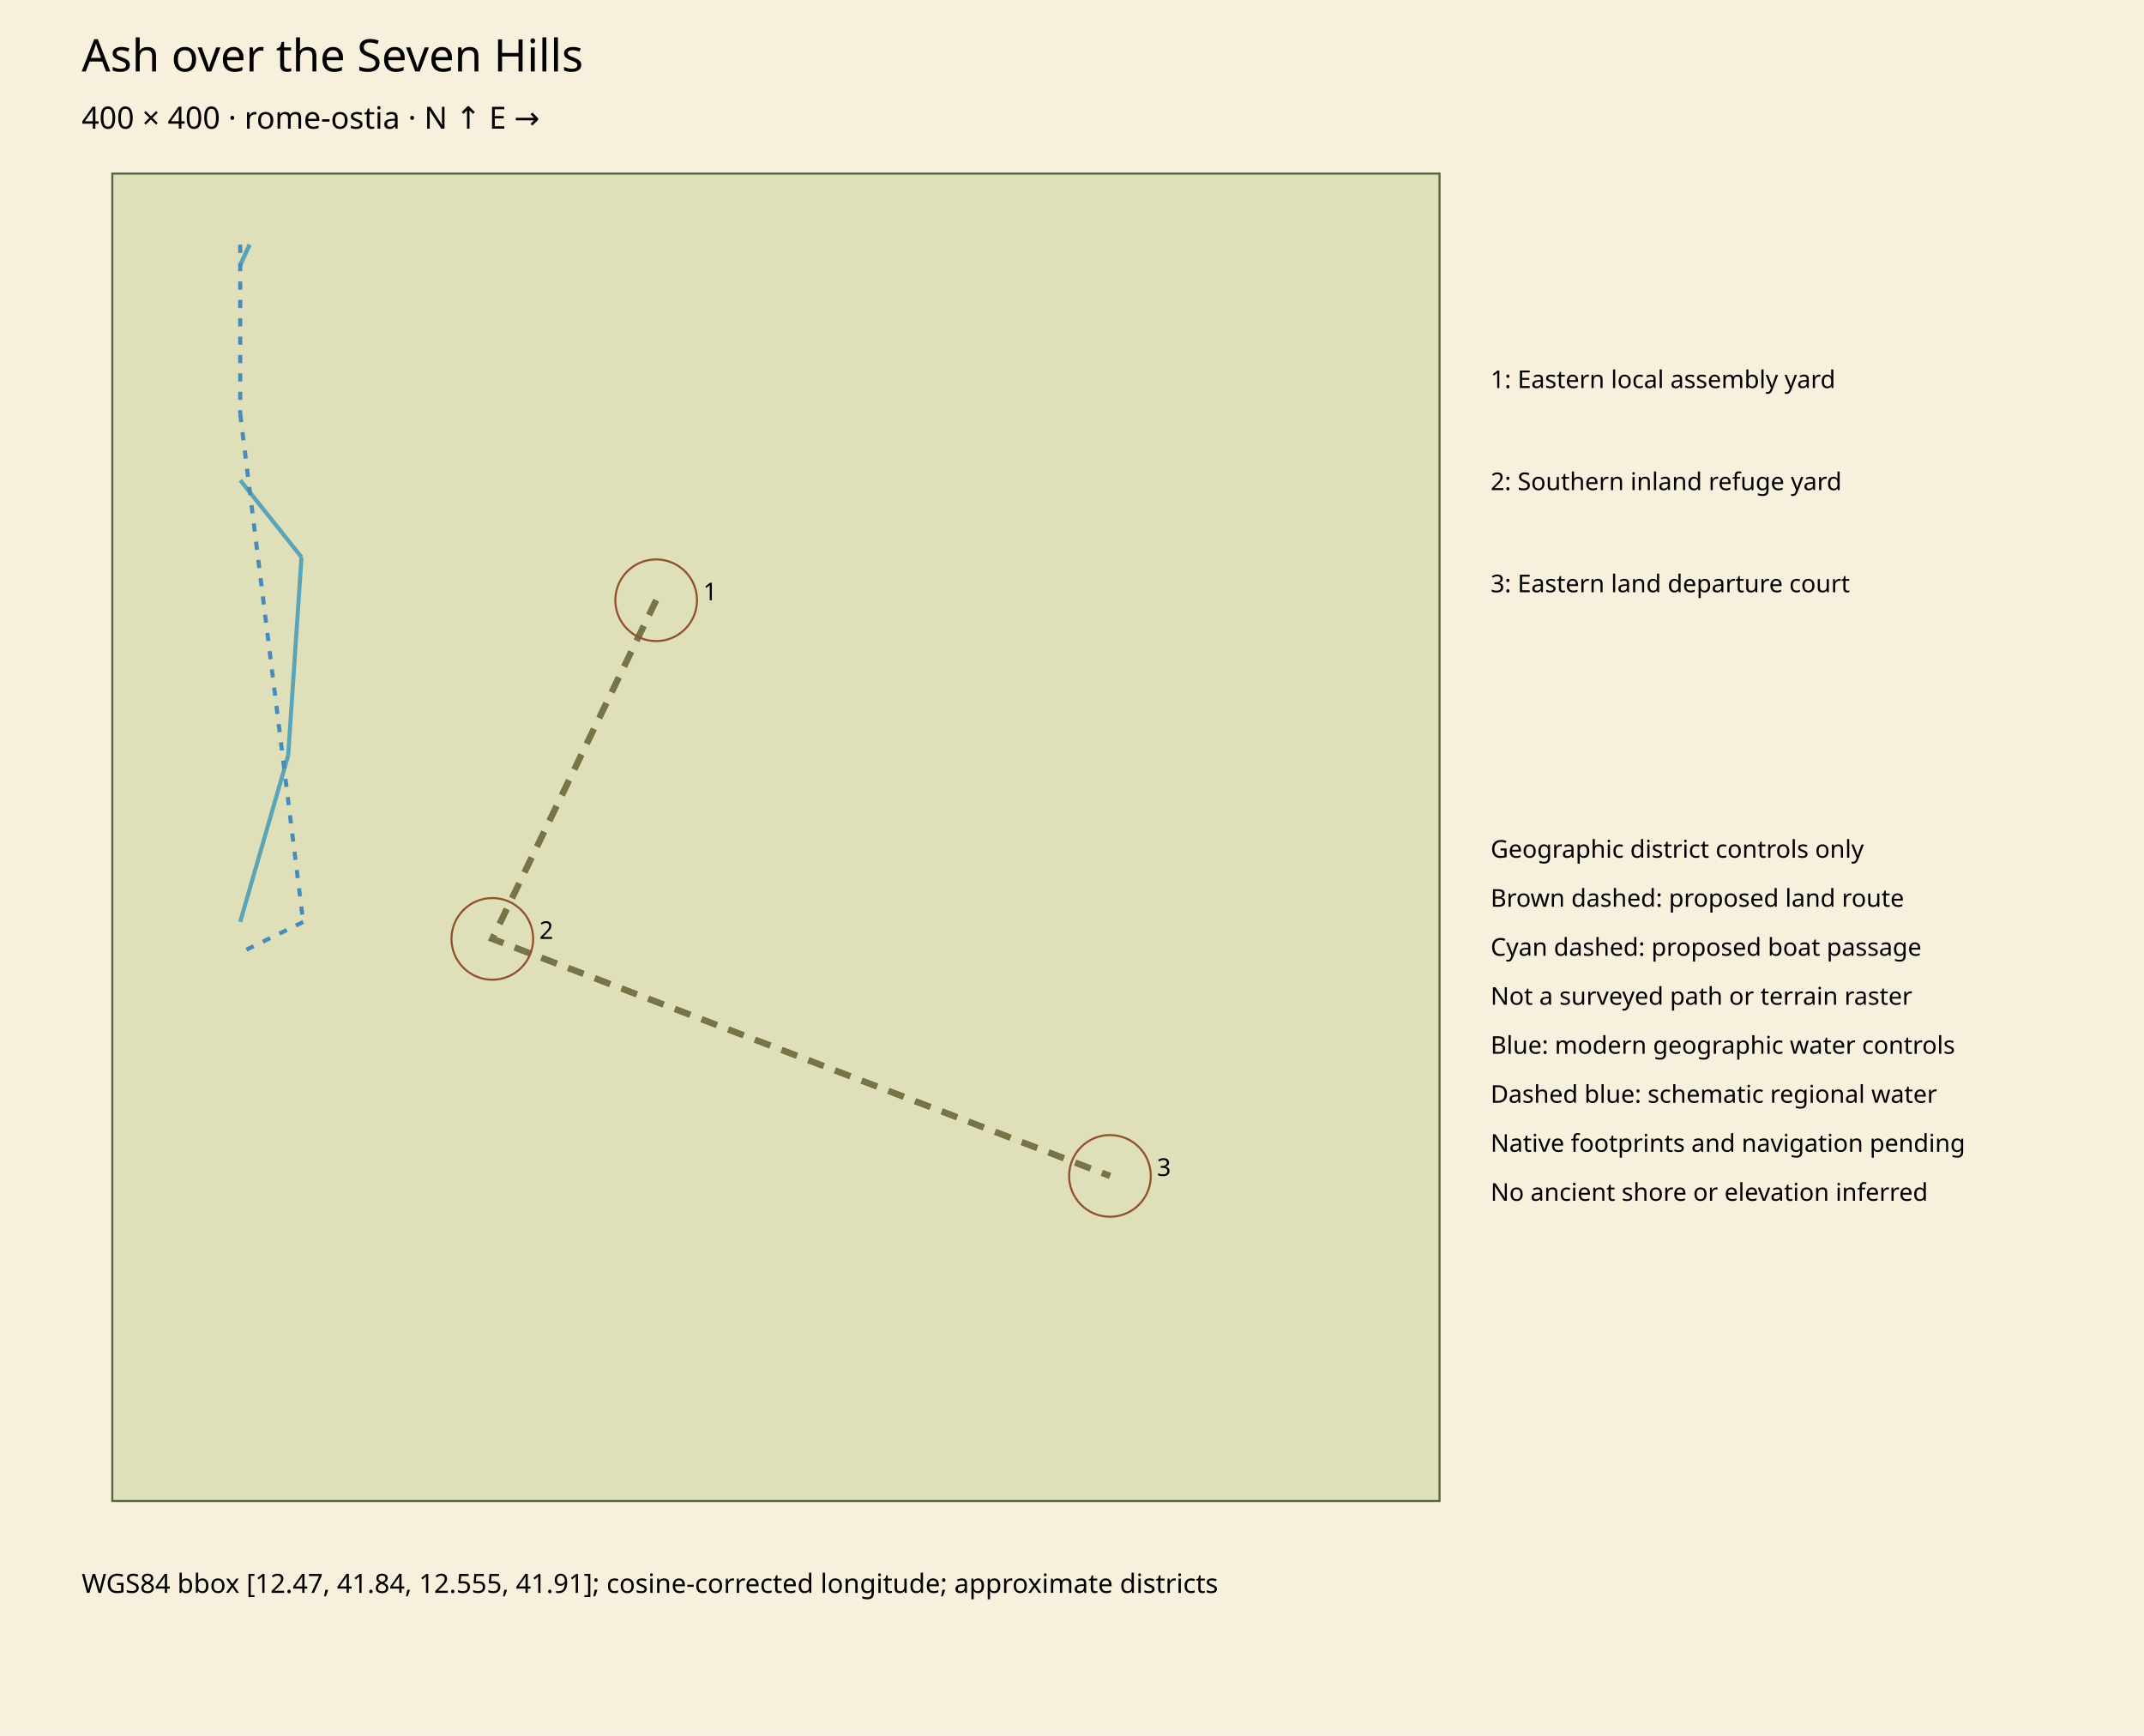
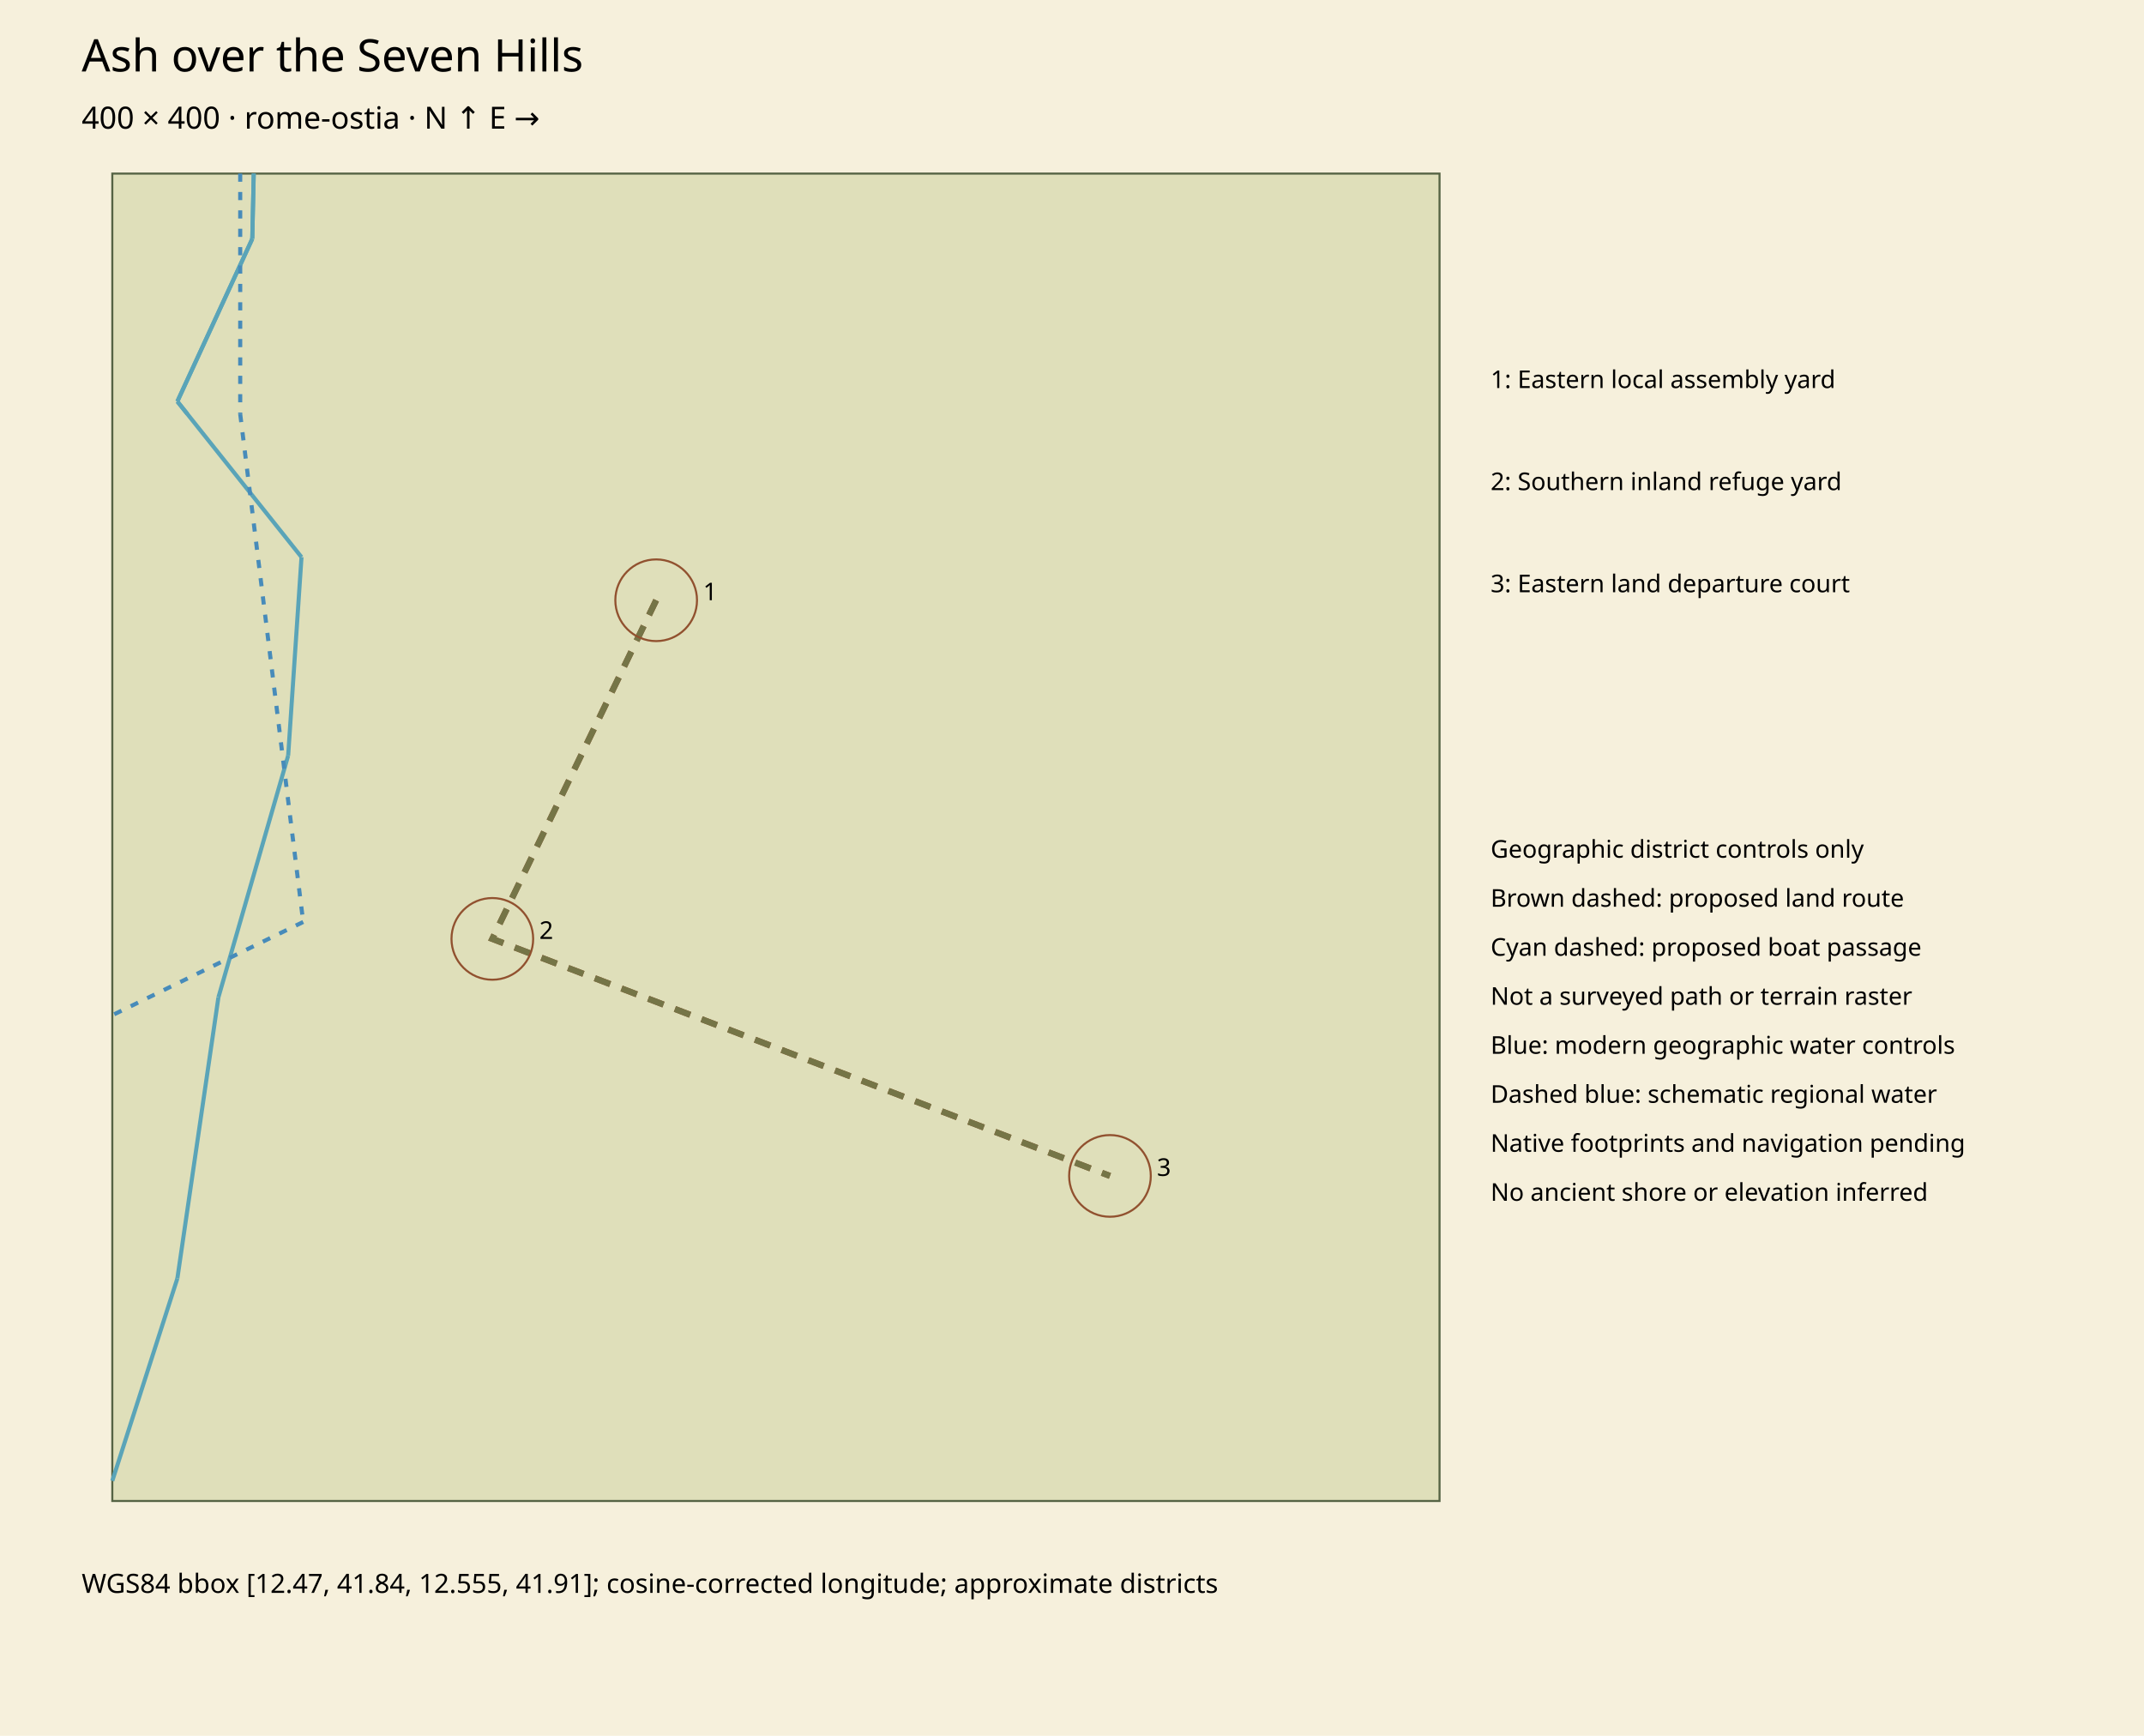
<svg xmlns="http://www.w3.org/2000/svg" viewBox="0 0 1050 850" role="img" aria-label="Ash over the Seven Hills geographic districts">
  <rect width="1050" height="850" fill="#f6f0dc" />
  <rect x="55" y="85" width="650" height="650" fill="#dfdfba" stroke="#556344" />
  <text x="40" y="35" font-family="sans-serif" font-size="22">Ash over the Seven Hills</text>
  <text x="40" y="63" font-family="sans-serif" font-size="15">400 × 400 · rome-ostia · N ↑ E →</text>
-   <polyline points="122.23,119.83 117.64,129.80" fill="none" stroke="#5aa4b8" stroke-width="2" />
-   <polyline points="122.23,119.83 117.64,129.80" fill="none" stroke="#5aa4b8" stroke-width="2" />
-   <polyline points="117.64,235.15 147.66,272.82" fill="none" stroke="#5aa4b8" stroke-width="2" />
+   <polyline points="124.27,85.00 123.55,116.95" fill="none" stroke="#5aa4b8" stroke-width="2" />
+   <polyline points="123.55,116.95 86.86,196.58" fill="none" stroke="#5aa4b8" stroke-width="2" />
+   <polyline points="86.86,196.58 91.78,202.73" fill="none" stroke="#5aa4b8" stroke-width="2" />
+   <polyline points="124.27,85.00 123.55,116.95" fill="none" stroke="#5aa4b8" stroke-width="2" />
+   <polyline points="123.55,116.95 86.86,196.58" fill="none" stroke="#5aa4b8" stroke-width="2" />
+   <polyline points="86.86,196.58 147.66,272.82" fill="none" stroke="#5aa4b8" stroke-width="2" />
  <polyline points="147.66,272.82 141.13,369.97" fill="none" stroke="#5aa4b8" stroke-width="2" />
-   <polyline points="141.13,369.97 117.64,451.41" fill="none" stroke="#5aa4b8" stroke-width="2" />
-   <polyline data-control="schematic-water" points="117.64,119.83 117.64,202.73" fill="none" stroke="#478bba" stroke-width="2" stroke-dasharray="4 5" />
+   <polyline points="141.13,369.97 106.97,488.37" fill="none" stroke="#5aa4b8" stroke-width="2" />
+   <polyline points="106.97,488.37 86.86,626.03" fill="none" stroke="#5aa4b8" stroke-width="2" />
+   <polyline points="86.86,626.03 55.00,725.16" fill="none" stroke="#5aa4b8" stroke-width="2" />
+   <polyline data-control="schematic-water" points="117.64,85.00 117.64,202.73" fill="none" stroke="#478bba" stroke-width="2" stroke-dasharray="4 5" />
  <polyline data-control="schematic-water" points="117.64,202.73 148.49,451.46" fill="none" stroke="#478bba" stroke-width="2" stroke-dasharray="4 5" />
-   <polyline data-control="schematic-water" points="148.49,451.46 117.64,466.53" fill="none" stroke="#478bba" stroke-width="2" stroke-dasharray="4 5" />
+   <polyline data-control="schematic-water" points="148.49,451.46 55.00,497.12" fill="none" stroke="#478bba" stroke-width="2" stroke-dasharray="4 5" />
  <polyline data-corridor="main" points="321.35,293.93 241.11,459.75 543.59,575.82" fill="none" stroke="#91512f" stroke-width="3" stroke-dasharray="8 6" />
  <polyline data-corridor="relief" points="321.35,293.93 241.11,459.75 543.59,575.82" fill="none" stroke="#757547" stroke-width="3" stroke-dasharray="8 6" />
  <circle cx="321.35" cy="293.93" r="20" fill="none" stroke="#91512f" />
  <text x="344.35" y="293.93" font-family="sans-serif">1</text>
  <text x="730" y="190" font-family="sans-serif" font-size="12">1: Eastern local assembly yard</text>
  <circle cx="241.11" cy="459.75" r="20" fill="none" stroke="#91512f" />
  <text x="264.11" y="459.75" font-family="sans-serif">2</text>
  <text x="730" y="240" font-family="sans-serif" font-size="12">2: Southern inland refuge yard</text>
  <circle cx="543.59" cy="575.82" r="20" fill="none" stroke="#91512f" />
  <text x="566.59" y="575.82" font-family="sans-serif">3</text>
  <text x="730" y="290" font-family="sans-serif" font-size="12">3: Eastern land departure court</text>
  <text x="730" y="420" font-family="sans-serif" font-size="12">Geographic district controls only</text>
  <text x="730" y="444" font-family="sans-serif" font-size="12">Brown dashed: proposed land route</text>
  <text x="730" y="468" font-family="sans-serif" font-size="12">Cyan dashed: proposed boat passage</text>
  <text x="730" y="492" font-family="sans-serif" font-size="12">Not a surveyed path or terrain raster</text>
  <text x="730" y="516" font-family="sans-serif" font-size="12">Blue: modern geographic water controls</text>
  <text x="730" y="540" font-family="sans-serif" font-size="12">Dashed blue: schematic regional water</text>
  <text x="730" y="564" font-family="sans-serif" font-size="12">Native footprints and navigation pending</text>
  <text x="730" y="588" font-family="sans-serif" font-size="12">No ancient shore or elevation inferred</text>
  <text x="40" y="780" font-family="sans-serif" font-size="13">WGS84 bbox [12.47, 41.84, 12.555, 41.91]; cosine-corrected longitude; approximate districts</text>
</svg>
